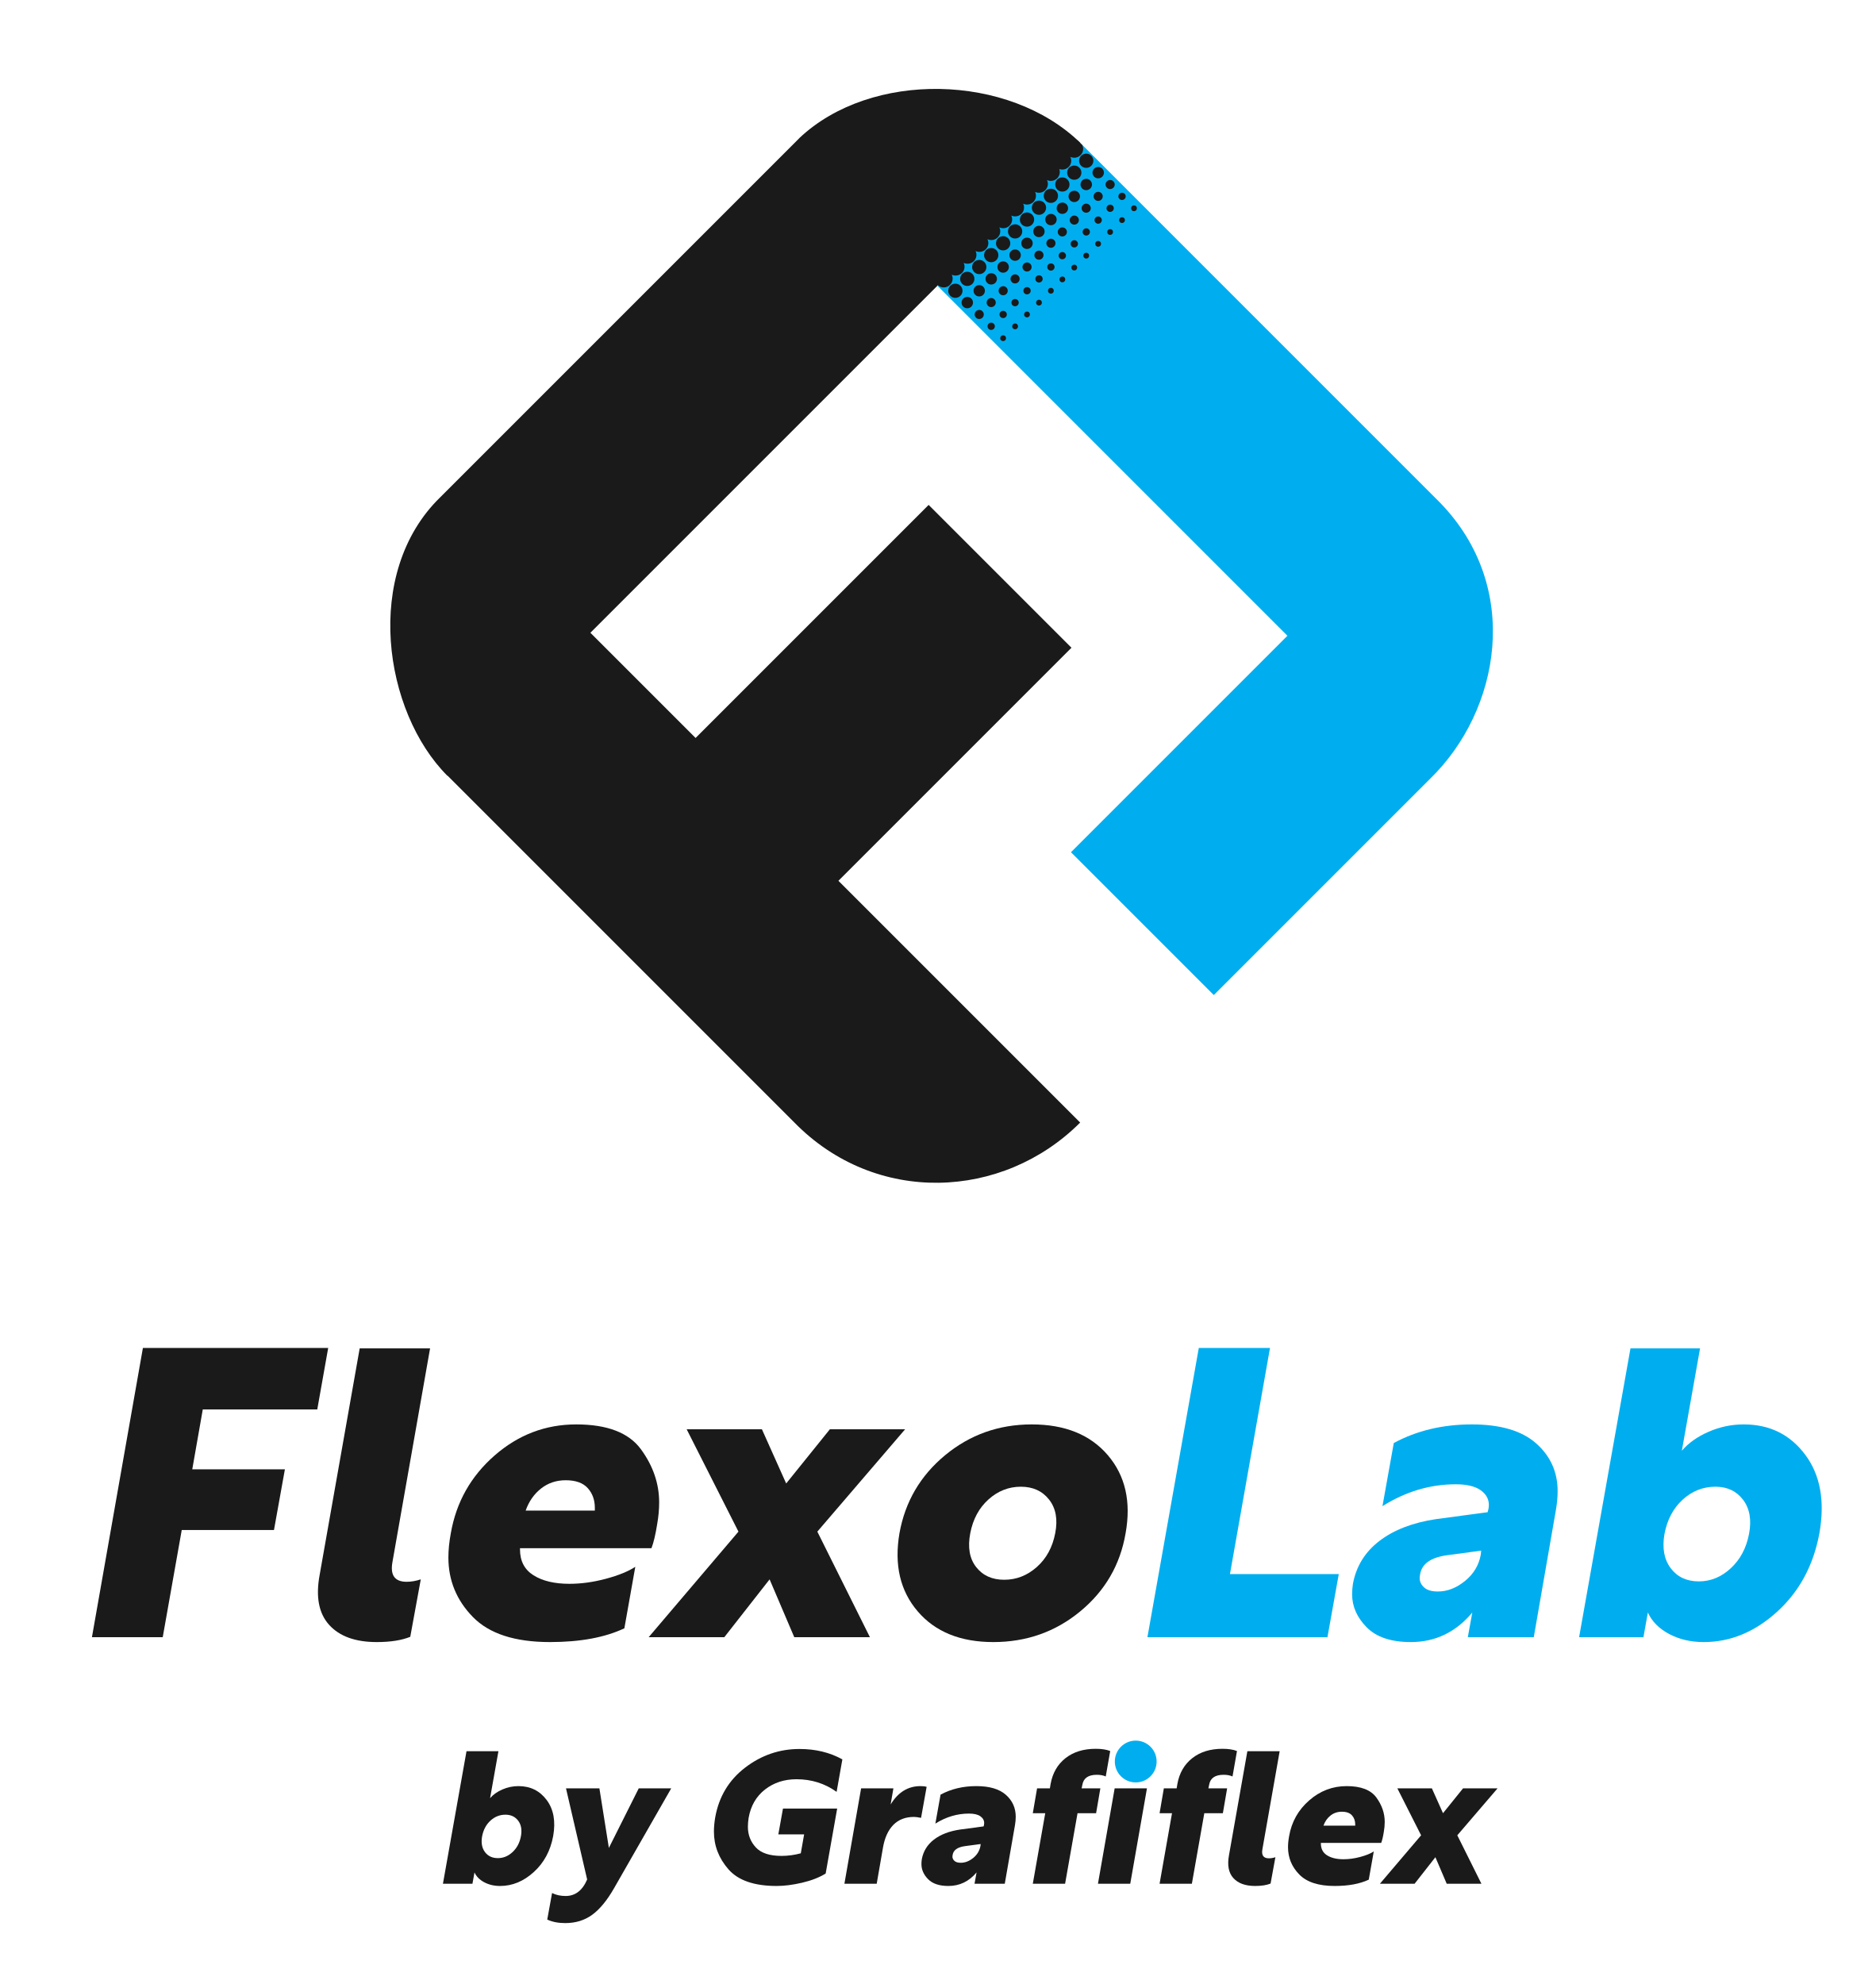
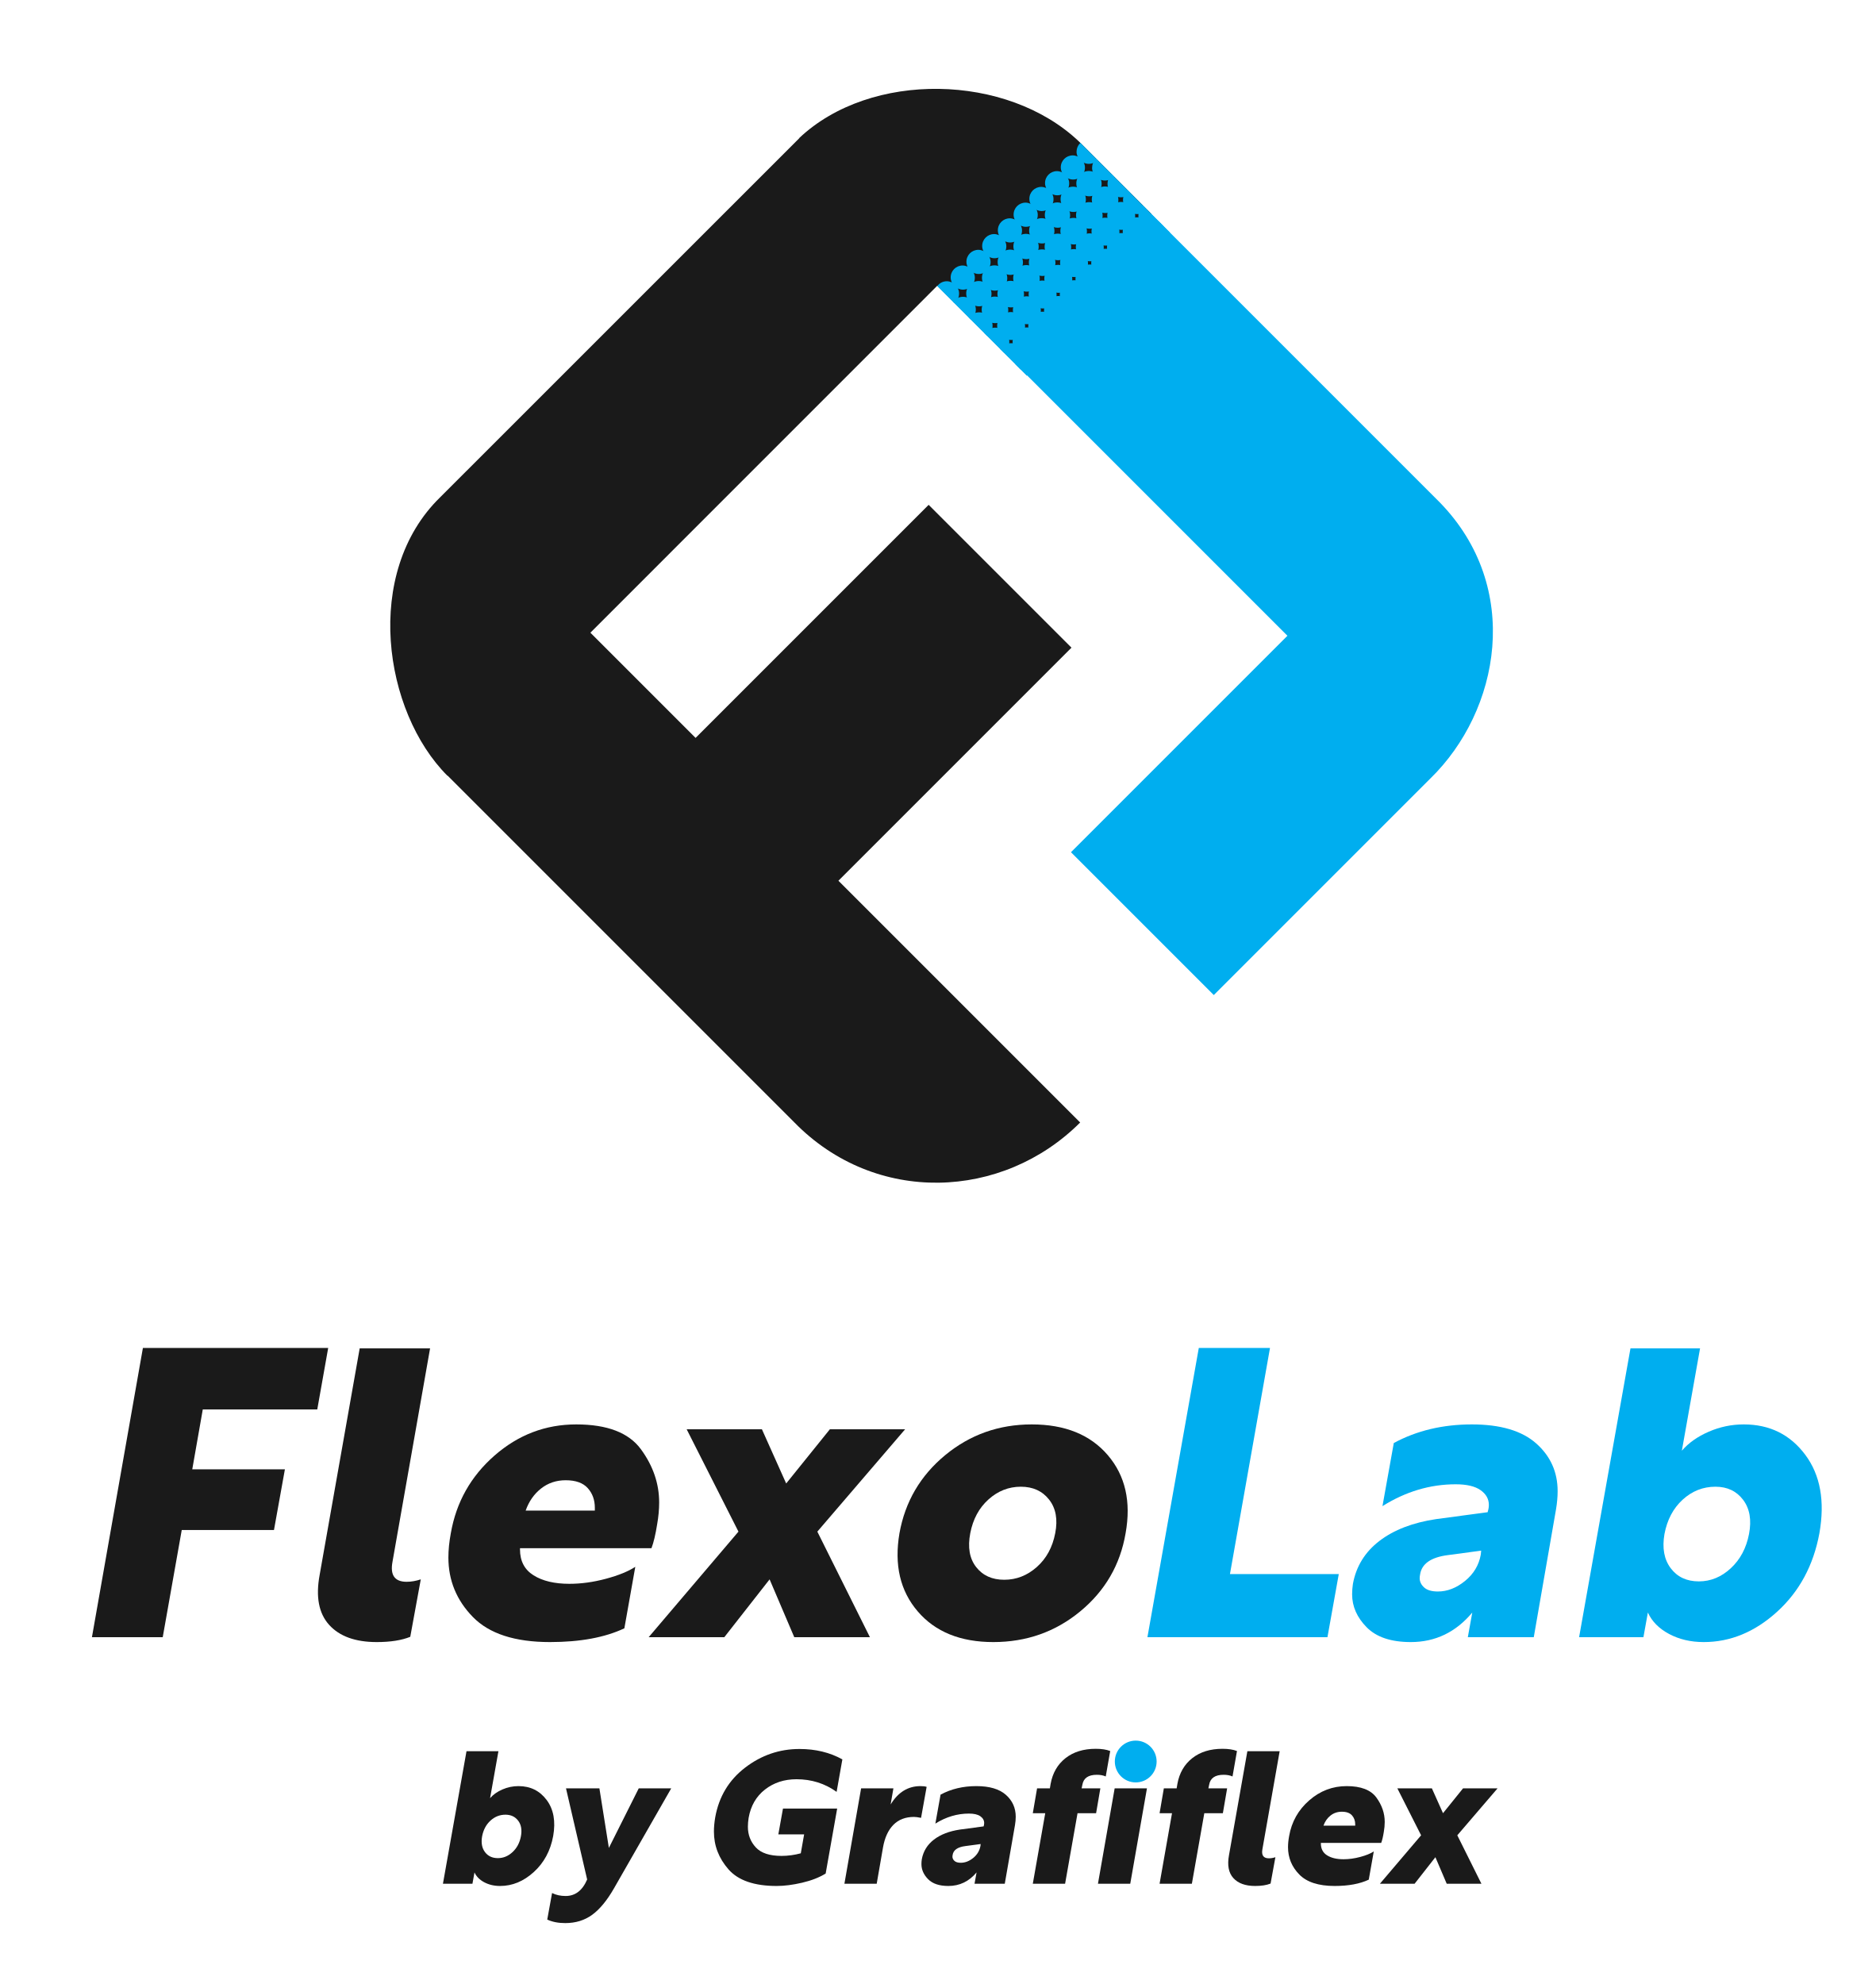
<svg xmlns="http://www.w3.org/2000/svg" viewBox="0 0 148.37 156.93">
  <defs>
    <style>
      .symbol-f { fill: #1A1A1A; fill-rule: evenodd; }
      .symbol-l { fill: #00AEEF; fill-rule: evenodd; }
      .text-main { fill: #1A1A1A; }
      .text-lab { fill: #00AEEF; }
    </style>
  </defs>
  <g>
-     <path d="M69.25,19.39l-.65.65-49.74,49.74c-10.87,10.59-7.94,30.1,1.02,39.07l.02-.02,48.65,48.65c11.41,11.68,29.25,10.89,40.11.02l-33.92-33.92,32.7-32.7-20.04-20.04-32.7,32.7-14.76-14.76L108.68,20.04c-10.05-9.78-29.38-10.16-39.43-.66" transform="translate(24.184,0) scale(0.563761)" class="symbol-f" />
-     <path d="M88.63,40.09l49.11,49.11-30.37,30.37,20.04,20.04,30.37-30.37c9.78-9.51,12.99-26.82,1.31-38.78l-50.42-50.42-20.04,20.04Z" transform="translate(24.184,0) scale(0.563761)" class="symbol-l" />
-     <path d="M108.8,21.85c-.39.39-.39,1.02,0,1.41.39.39,1.03.39,1.42,0,.39-.39.39-1.02,0-1.41-.39-.39-1.03-.39-1.42,0M107.12,23.52c-.39.39-.39,1.02,0,1.41.39.39,1.03.39,1.42,0,.39-.39.39-1.02,0-1.41-.39-.39-1.03-.39-1.42,0M110.62,23.66c-.31.31-.31.82,0,1.13.31.31.82.31,1.14,0,.31-.31.31-.82,0-1.13-.31-.31-.82-.31-1.14,0M105.45,25.18c-.39.39-.39,1.02,0,1.41.39.39,1.03.39,1.42,0,.39-.39.39-1.02,0-1.41-.39-.39-1.03-.39-1.42,0M108.94,25.32c-.31.31-.31.82,0,1.13.31.31.82.31,1.14,0s.31-.82,0-1.13c-.31-.31-.82-.31-1.14,0M112.41,25.44c-.25.25-.25.65,0,.9.25.25.66.25.91,0,.25-.25.25-.65,0-.9-.25-.25-.66-.25-.91,0M103.84,26.77c-.39.39-.39,1.02,0,1.41.39.39,1.03.39,1.42,0,.39-.39.39-1.02,0-1.41-.39-.39-1.03-.39-1.42,0M107.26,26.99c-.31.31-.31.82,0,1.13.31.31.82.31,1.14,0,.31-.31.31-.82,0-1.13s-.82-.31-1.14,0M110.73,27.1c-.25.25-.25.65,0,.9.25.25.66.25.91,0,.25-.25.25-.65,0-.9-.25-.25-.66-.25-.91,0M114.17,27.19c-.2.2-.2.52,0,.72.2.2.53.2.73,0,.2-.2.2-.52,0-.72-.2-.2-.53-.2-.73,0M102.17,28.44c-.39.39-.39,1.02,0,1.41.39.39,1.03.39,1.42,0,.39-.39.39-1.02,0-1.41-.39-.39-1.03-.39-1.42,0M105.59,28.65c-.31.31-.31.82,0,1.13.31.31.82.31,1.14,0,.31-.31.31-.82,0-1.13-.31-.31-.82-.31-1.14,0M109.05,28.76c-.25.25-.25.65,0,.9.25.25.66.25.91,0,.25-.25.25-.65,0-.9-.25-.25-.66-.25-.91,0M112.5,28.86c-.2.2-.2.52,0,.72.2.2.53.2.73,0,.2-.2.2-.52,0-.72-.2-.2-.53-.2-.73,0M115.92,28.93c-.16.16-.16.42,0,.58.16.16.42.16.58,0,.16-.16.16-.42,0-.58-.16-.16-.42-.16-.58,0M100.49,30.1c-.39.39-.39,1.02,0,1.41.39.39,1.03.39,1.42,0,.39-.39.39-1.02,0-1.41-.39-.39-1.03-.39-1.42,0M103.99,30.24c-.31.31-.31.82,0,1.13.31.31.82.31,1.14,0,.31-.31.31-.82,0-1.13s-.82-.31-1.14,0M107.38,30.43c-.25.25-.25.65,0,.9.25.25.66.25.91,0,.25-.25.25-.65,0-.9-.25-.25-.66-.25-.91,0M110.82,30.52c-.2.2-.2.52,0,.72.2.2.53.2.73,0,.2-.2.2-.52,0-.72-.2-.2-.53-.2-.73,0M114.24,30.59c-.16.16-.16.42,0,.58.16.16.42.16.58,0,.16-.16.16-.42,0-.58-.16-.16-.42-.16-.58,0M98.82,31.76c-.39.39-.39,1.02,0,1.41.39.39,1.03.39,1.42,0,.39-.39.39-1.02,0-1.41-.39-.39-1.03-.39-1.42,0M102.31,31.91c-.31.31-.31.82,0,1.13.31.31.82.31,1.13,0,.31-.31.31-.82,0-1.13-.31-.31-.82-.31-1.13,0M105.7,32.09c-.25.25-.25.65,0,.9.25.25.66.25.91,0,.25-.25.25-.65,0-.9-.25-.25-.66-.25-.91,0M109.15,32.18c-.2.2-.2.52,0,.72.2.2.53.2.73,0,.2-.2.2-.52,0-.72-.2-.2-.53-.2-.73,0M112.57,32.26c-.16.16-.16.42,0,.58.16.16.42.16.58,0,.16-.16.16-.42,0-.58-.16-.16-.42-.16-.58,0M97.14,33.43c-.39.39-.39,1.02,0,1.41.39.39,1.03.39,1.42,0,.39-.39.39-1.02,0-1.41-.39-.39-1.03-.39-1.42,0M100.63,33.57c-.31.31-.31.82,0,1.13.31.31.82.31,1.14,0,.31-.31.31-.82,0-1.13-.31-.31-.82-.31-1.14,0M104.1,33.68c-.25.25-.25.65,0,.9.25.25.66.25.91,0,.25-.25.25-.65,0-.9-.25-.25-.66-.25-.91,0M107.47,33.85c-.2.2-.2.52,0,.72.2.2.53.2.73,0,.2-.2.2-.52,0-.72-.2-.2-.53-.2-.73,0M110.89,33.92c-.16.16-.16.42,0,.58.16.16.42.16.58,0,.16-.16.16-.42,0-.58-.16-.16-.42-.16-.58,0M95.47,35.09c-.39.39-.39,1.02,0,1.41.39.39,1.03.39,1.42,0,.39-.39.39-1.02,0-1.41-.39-.39-1.03-.39-1.42,0M98.96,35.23c-.31.31-.31.82,0,1.13.31.31.82.31,1.14,0,.31-.31.31-.82,0-1.13s-.82-.31-1.14,0M102.42,35.35c-.25.25-.25.65,0,.9.25.25.66.25.91,0,.25-.25.25-.65,0-.9-.25-.25-.66-.25-.91,0M105.79,35.51c-.2.2-.2.52,0,.72.2.2.53.2.73,0,.2-.2.2-.52,0-.72s-.53-.2-.73,0M109.22,35.58c-.16.16-.16.42,0,.58.16.16.42.16.58,0,.16-.16.16-.42,0-.58-.16-.16-.42-.16-.58,0M93.79,36.76c-.39.39-.39,1.02,0,1.41.39.39,1.03.39,1.42,0,.39-.39.39-1.02,0-1.41-.39-.39-1.03-.39-1.42,0M97.28,36.9c-.31.31-.31.82,0,1.13.31.31.82.31,1.14,0s.31-.82,0-1.13-.82-.31-1.14,0M100.75,37.01c-.25.25-.25.65,0,.9.25.25.66.25.91,0,.25-.25.25-.65,0-.9-.25-.25-.66-.25-.91,0M104.19,37.1c-.2.2-.2.52,0,.72.2.2.53.2.73,0,.2-.2.2-.52,0-.72-.2-.2-.53-.2-.73,0M107.54,37.25c-.16.16-.16.42,0,.58.16.16.42.16.58,0,.16-.16.16-.42,0-.58-.16-.16-.42-.16-.58,0M92.11,38.42c-.39.39-.39,1.02,0,1.41.39.39,1.03.39,1.42,0,.39-.39.39-1.02,0-1.41-.39-.39-1.03-.39-1.42,0M95.61,38.56c-.31.31-.31.82,0,1.13.31.31.82.31,1.14,0,.31-.31.31-.82,0-1.13-.31-.31-.82-.31-1.14,0M99.07,38.68c-.25.25-.25.65,0,.9.25.25.66.25.91,0,.25-.25.25-.65,0-.9-.25-.25-.66-.25-.91,0M102.52,38.77c-.2.2-.2.52,0,.72.2.2.53.2.73,0,.2-.2.2-.52,0-.72-.2-.2-.53-.2-.73,0M105.87,38.91c-.16.16-.16.42,0,.58.16.16.42.16.58,0,.16-.16.16-.42,0-.58-.16-.16-.42-.16-.58,0M90.44,40.09c-.39.39-.39,1.02,0,1.41.39.39,1.03.39,1.42,0,.39-.39.39-1.02,0-1.41-.39-.39-1.03-.39-1.42,0M93.93,40.23c-.31.31-.31.82,0,1.13.31.31.82.31,1.13,0,.31-.31.31-.82,0-1.13s-.82-.31-1.13,0M97.4,40.34c-.25.25-.25.65,0,.9.25.25.66.25.91,0,.25-.25.25-.65,0-.9-.25-.25-.66-.25-.91,0M100.84,40.43c-.2.2-.2.52,0,.72.2.2.53.2.73,0,.2-.2.2-.52,0-.72-.2-.2-.53-.2-.73,0M104.26,40.5c-.16.16-.16.42,0,.58.16.16.42.16.58,0,.16-.16.16-.42,0-.58-.16-.16-.42-.16-.58,0M92.25,41.89c-.31.31-.31.82,0,1.13s.82.31,1.14,0c.31-.31.31-.82,0-1.13-.31-.31-.82-.31-1.14,0M95.72,42c-.25.25-.25.65,0,.9.25.25.66.25.91,0,.25-.25.25-.65,0-.9-.25-.25-.66-.25-.91,0M99.16,42.1c-.2.2-.2.52,0,.72.2.2.53.2.73,0,.2-.2.2-.52,0-.72-.2-.2-.53-.2-.73,0M102.59,42.17c-.16.16-.16.42,0,.58.16.16.42.16.58,0,.16-.16.16-.42,0-.58-.16-.16-.42-.16-.58,0M94.04,43.67c-.25.25-.25.65,0,.9.25.25.66.25.91,0,.25-.25.25-.65,0-.9-.25-.25-.66-.25-.91,0M97.49,43.76c-.2.2-.2.52,0,.72.2.2.53.2.73,0,.2-.2.2-.52,0-.72-.2-.2-.53-.2-.73,0M100.91,43.83c-.16.16-.16.42,0,.58.16.16.42.16.58,0,.16-.16.16-.42,0-.58-.16-.16-.42-.16-.58,0M95.81,45.42c-.2.2-.2.52,0,.72.2.2.53.2.73,0,.2-.2.2-.52,0-.72-.2-.2-.53-.2-.73,0M99.24,45.5c-.16.16-.16.42,0,.58.16.16.42.16.58,0,.16-.16.16-.42,0-.58-.16-.16-.42-.16-.58,0M97.56,47.16c-.16.16-.16.42,0,.58.16.16.42.16.58,0,.16-.16.16-.42,0-.58-.16-.16-.42-.16-.58,0" transform="translate(24.184,0) scale(0.563761)" class="symbol-f" />
-     <path d="M106.94,20.01c-.39.38-.47.96-.24,1.42-.47-.22-1.05-.14-1.43.24-.35.35-.45.86-.3,1.3-.44-.15-.95-.06-1.31.29-.39.39-.47.96-.24,1.42-.47-.22-1.04-.14-1.43.24-.39.38-.47.96-.24,1.42-.47-.22-1.05-.14-1.43.24-.39.39-.47.96-.24,1.42-.47-.23-1.05-.14-1.43.24-.39.39-.47.96-.24,1.42-.47-.22-1.04-.14-1.43.24-.39.38-.47.96-.24,1.42-.47-.22-1.05-.14-1.43.24-.39.39-.47.96-.24,1.42-.47-.22-1.04-.14-1.43.24s-.47.96-.24,1.42c-.47-.22-1.04-.14-1.43.24-.39.38-.47.96-.24,1.42-.47-.22-1.05-.14-1.43.24-.39.39-.47.96-.24,1.42-.47-.22-1.04-.14-1.43.24-.49.49-.49,1.28,0,1.76.49.49,1.29.49,1.77,0,.39-.39.47-.96.24-1.42.47.22,1.04.14,1.43-.24.39-.38.47-.96.24-1.42.47.22,1.05.14,1.43-.24.39-.39.47-.96.24-1.42.47.22,1.04.14,1.43-.24.39-.39.47-.96.24-1.42.47.22,1.05.14,1.43-.24.39-.38.47-.96.24-1.42.47.22,1.05.14,1.43-.24.39-.39.47-.96.24-1.42.47.22,1.04.14,1.43-.24.39-.38.47-.96.24-1.42.47.22,1.05.14,1.43-.24.39-.38.47-.96.24-1.42.47.23,1.05.14,1.43-.24.39-.39.47-.96.24-1.42.47.22,1.04.14,1.43-.24.35-.35.45-.86.3-1.3.44.15.95.06,1.31-.29.39-.38.47-.96.24-1.42.47.22,1.05.14,1.43-.24.39-.39.47-.96.24-1.42l-.59-.58c-.47-.22-1.04-.14-1.43.24Z" transform="translate(24.184,0) scale(0.563761)" class="symbol-f" />
+     <path d="M88.63,40.09l9.55,9.55,39.56,39.56-30.37,30.37,20.04,20.04,30.37-30.37c9.78-9.51,12.99-26.82,1.31-38.78l-50.42-50.42-20.04,20.04Z" transform="translate(24.184,0) scale(0.563761)" class="symbol-l" />
+     <path d="M69.25,19.39l-.65.65-49.74,49.73c-10.87,10.59-7.95,30.1,1.02,39.07l.02-.02,48.65,48.65c11.41,11.68,29.25,10.89,40.11.02l-33.92-33.92,32.7-32.7-20.04-20.04-32.7,32.7-14.76-14.76,48.69-48.7,9.99,9.99,20.04-20.04-10.15-10.15c-10.1-9.62-29.27-9.95-39.27-.5Z" transform="translate(24.184,0) scale(0.563761)" class="symbol-f" />
+     <path d="M88.61,40.14l2.39,2.39c.41-.3.68-.8.67-1.36,0-.93-.77-1.69-1.71-1.71-.56,0-1.05.26-1.35.68Z" transform="translate(24.184,0) scale(0.563761)" class="symbol-l" />
+     <path d="M90.81,42.34l2.51,2.51c.43-.32.7-.84.7-1.42,0-.98-.81-1.78-1.79-1.79-.58,0-1.09.27-1.41.7Z" transform="translate(24.184,0) scale(0.563761)" class="symbol-l" />
+     <path d="M93.01,44.54l2.64,2.64c.45-.34.73-.87.72-1.48,0-1.03-.85-1.87-1.88-1.88-.6,0-1.14.28-1.48.72Z" transform="translate(24.184,0) scale(0.563761)" class="symbol-l" />
+     <path d="M95.2,46.73l2.77,2.77c.46-.35.76-.91.75-1.55,0-1.08-.89-1.96-1.98-1.98-.63,0-1.19.29-1.54.75Z" transform="translate(24.184,0) scale(0.563761)" class="symbol-l" />
+     <path d="M97.39,48.93l2.91,2.91c.48-.37.78-.96.77-1.62-.01-1.13-.94-2.06-2.07-2.07-.66,0-1.24.3-1.61.78Z" transform="translate(24.184,0) scale(0.563761)" class="symbol-l" />
+     <path d="M99.58,51.12l1.6,1.6,1.69-1.69c-.4-.43-.97-.71-1.6-.72-.68,0-1.29.31-1.69.81Z" transform="translate(24.184,0) scale(0.563761)" class="symbol-l" />
+     <path d="M90.49,38.93c.01.94.78,1.7,1.71,1.71.94.01,1.69-.74,1.68-1.68,0-.93-.77-1.69-1.71-1.71-.93,0-1.68.74-1.68,1.68" transform="translate(24.184,0) scale(0.563761)" class="symbol-l" />
+     <path d="M92.67,41.19c.01.98.81,1.78,1.79,1.79.98.01,1.77-.78,1.76-1.76,0-.98-.81-1.78-1.79-1.79-.98,0-1.77.78-1.76,1.76" transform="translate(24.184,0) scale(0.563761)" class="symbol-l" />
+     <path d="M94.84,43.46c.01,1.03.86,1.87,1.88,1.88,1.03.01,1.86-.82,1.85-1.85,0-1.03-.85-1.87-1.88-1.88-1.03,0-1.86.82-1.85,1.85" transform="translate(24.184,0) scale(0.563761)" class="symbol-l" />
+     <path d="M97.01,45.72c.02,1.08.9,1.97,1.98,1.98,1.08.02,1.96-.86,1.94-1.94,0-1.08-.89-1.96-1.98-1.98-1.08,0-1.95.86-1.94,1.94" transform="translate(24.184,0) scale(0.563761)" class="symbol-l" />
+     <path d="M99.18,47.98c.02,1.14.94,2.06,2.07,2.07,1.14.02,2.05-.9,2.04-2.04-.01-1.13-.94-2.06-2.07-2.07-1.13-.01-2.05.91-2.04,2.04" transform="translate(24.184,0) scale(0.563761)" class="symbol-l" />
+     <path d="M101.34,50.24c0,.63.28,1.2.72,1.6l3.02-3.02c-.4-.43-.97-.71-1.6-.72-1.19-.01-2.15.95-2.14,2.14Z" transform="translate(24.184,0) scale(0.563761)" class="symbol-l" />
+     <path d="M92.7,36.73c.01.94.78,1.7,1.71,1.71.94.01,1.69-.74,1.68-1.68,0-.93-.77-1.69-1.71-1.71-.93,0-1.68.74-1.68,1.68" transform="translate(24.184,0) scale(0.563761)" class="symbol-l" />
+     <path d="M94.88,38.99c.01.98.81,1.78,1.79,1.79.98.01,1.77-.78,1.76-1.76,0-.98-.81-1.78-1.79-1.79-.98,0-1.77.78-1.76,1.76" transform="translate(24.184,0) scale(0.563761)" class="symbol-l" />
+     <path d="M97.05,41.25c.01,1.03.86,1.87,1.88,1.88,1.03.01,1.86-.82,1.85-1.85,0-1.03-.85-1.87-1.88-1.88-1.03,0-1.86.82-1.85,1.85" transform="translate(24.184,0) scale(0.563761)" class="symbol-l" />
+     <path d="M99.22,43.51c.02,1.08.9,1.97,1.98,1.98,1.08.02,1.96-.86,1.94-1.94,0-1.08-.89-1.96-1.98-1.98-1.08,0-1.95.86-1.94,1.94" transform="translate(24.184,0) scale(0.563761)" class="symbol-l" />
+     <path d="M101.38,45.77c.02,1.14.94,2.06,2.07,2.07,1.14.02,2.05-.9,2.04-2.04-.01-1.13-.94-2.06-2.07-2.07-1.13-.01-2.05.91-2.04,2.04" transform="translate(24.184,0) scale(0.563761)" class="symbol-l" />
+     <path d="M103.54,48.03c0,.63.28,1.2.72,1.6l3.02-3.02c-.4-.43-.97-.71-1.6-.72-1.19-.01-2.15.95-2.14,2.14Z" transform="translate(24.184,0) scale(0.563761)" class="symbol-l" />
+     <path d="M94.91,34.52c.01.94.78,1.7,1.71,1.71.94.01,1.69-.74,1.68-1.68,0-.93-.77-1.69-1.71-1.71-.93,0-1.68.74-1.68,1.68" transform="translate(24.184,0) scale(0.563761)" class="symbol-l" />
+     <path d="M97.08,36.78c.01.98.81,1.78,1.79,1.79.98.01,1.77-.78,1.76-1.76,0-.98-.81-1.78-1.79-1.79-.98,0-1.77.78-1.76,1.76" transform="translate(24.184,0) scale(0.563761)" class="symbol-l" />
+     <path d="M99.26,39.04c.01,1.03.86,1.87,1.88,1.88,1.03.01,1.86-.82,1.85-1.85,0-1.03-.85-1.87-1.88-1.88-1.03,0-1.86.82-1.85,1.85" transform="translate(24.184,0) scale(0.563761)" class="symbol-l" />
+     <path d="M101.43,41.3c.02,1.08.9,1.97,1.98,1.98,1.08.02,1.96-.86,1.94-1.94,0-1.08-.89-1.96-1.98-1.98-1.08,0-1.95.86-1.94,1.94" transform="translate(24.184,0) scale(0.563761)" class="symbol-l" />
+     <path d="M103.59,43.57c.02,1.14.94,2.06,2.07,2.07,1.14.02,2.05-.9,2.04-2.04-.01-1.13-.94-2.06-2.07-2.07-1.13-.01-2.05.91-2.04,2.04" transform="translate(24.184,0) scale(0.563761)" class="symbol-l" />
+     <path d="M105.75,45.83c0,.63.28,1.2.72,1.6l3.02-3.02c-.4-.43-.97-.71-1.6-.72-1.19-.01-2.15.95-2.14,2.14Z" transform="translate(24.184,0) scale(0.563761)" class="symbol-l" />
+     <path d="M97.11,32.31c.01.94.78,1.7,1.71,1.71.94.01,1.69-.74,1.68-1.68,0-.93-.77-1.69-1.71-1.71-.93,0-1.68.74-1.68,1.68" transform="translate(24.184,0) scale(0.563761)" class="symbol-l" />
+     <path d="M99.29,34.57c.01.98.81,1.78,1.79,1.79.98.01,1.77-.78,1.76-1.76,0-.98-.81-1.78-1.79-1.79-.98,0-1.77.78-1.76,1.76" transform="translate(24.184,0) scale(0.563761)" class="symbol-l" />
+     <path d="M101.46,36.84c.01,1.03.86,1.87,1.88,1.88,1.03.01,1.86-.82,1.85-1.85,0-1.03-.85-1.87-1.88-1.88-1.03,0-1.86.82-1.85,1.85" transform="translate(24.184,0) scale(0.563761)" class="symbol-l" />
+     <path d="M103.63,39.1c.02,1.08.9,1.97,1.98,1.98,1.08.02,1.96-.86,1.94-1.94,0-1.08-.89-1.96-1.98-1.98-1.08,0-1.95.86-1.94,1.94" transform="translate(24.184,0) scale(0.563761)" class="symbol-l" />
+     <path d="M105.8,41.36c.02,1.14.94,2.06,2.07,2.07,1.14.02,2.05-.9,2.04-2.04-.01-1.13-.94-2.06-2.07-2.07-1.13-.01-2.05.91-2.04,2.04" transform="translate(24.184,0) scale(0.563761)" class="symbol-l" />
+     <path d="M107.96,43.62c0,.63.28,1.2.72,1.6l3.02-3.02c-.4-.43-.97-.71-1.6-.72-1.19-.01-2.15.95-2.14,2.14Z" transform="translate(24.184,0) scale(0.563761)" class="symbol-l" />
+     <path d="M99.32,30.11c.01.94.78,1.7,1.71,1.71.94.01,1.69-.74,1.68-1.68,0-.93-.77-1.69-1.71-1.71-.93,0-1.68.74-1.68,1.68" transform="translate(24.184,0) scale(0.563761)" class="symbol-l" />
+     <path d="M101.5,32.37c.01.98.81,1.78,1.79,1.79.98.01,1.77-.78,1.76-1.76,0-.98-.81-1.78-1.79-1.79-.98,0-1.77.78-1.76,1.76" transform="translate(24.184,0) scale(0.563761)" class="symbol-l" />
+     <path d="M103.67,34.63c.01,1.03.86,1.87,1.88,1.88,1.03.01,1.86-.82,1.85-1.85,0-1.03-.85-1.87-1.88-1.88-1.03,0-1.86.82-1.85,1.85" transform="translate(24.184,0) scale(0.563761)" class="symbol-l" />
+     <path d="M105.84,36.89c.02,1.08.9,1.97,1.98,1.98,1.08.02,1.96-.86,1.94-1.94,0-1.08-.89-1.96-1.98-1.98-1.08,0-1.95.86-1.94,1.94" transform="translate(24.184,0) scale(0.563761)" class="symbol-l" />
+     <path d="M108,39.15c.02,1.14.94,2.06,2.07,2.07,1.14.02,2.05-.9,2.04-2.04-.01-1.13-.94-2.06-2.07-2.07-1.13-.01-2.05.91-2.04,2.04" transform="translate(24.184,0) scale(0.563761)" class="symbol-l" />
+     <path d="M110.16,41.41c0,.63.28,1.2.72,1.6l3.02-3.02c-.4-.43-.97-.71-1.6-.72-1.19-.01-2.15.95-2.14,2.14Z" transform="translate(24.184,0) scale(0.563761)" class="symbol-l" />
+     <path d="M101.53,27.9c.01.94.78,1.7,1.71,1.71.94.01,1.69-.74,1.68-1.68,0-.93-.77-1.69-1.71-1.71-.93,0-1.68.74-1.68,1.68" transform="translate(24.184,0) scale(0.563761)" class="symbol-l" />
+     <path d="M103.7,30.16c.01.98.81,1.78,1.79,1.79.98.01,1.77-.78,1.76-1.76,0-.98-.81-1.78-1.79-1.79-.98,0-1.77.78-1.76,1.76" transform="translate(24.184,0) scale(0.563761)" class="symbol-l" />
+     <path d="M105.88,32.42c.01,1.03.86,1.87,1.88,1.88,1.03.01,1.86-.82,1.85-1.85,0-1.03-.85-1.87-1.88-1.88-1.03,0-1.86.82-1.85,1.85" transform="translate(24.184,0) scale(0.563761)" class="symbol-l" />
+     <path d="M108.05,34.68c.02,1.08.9,1.97,1.98,1.98,1.08.02,1.96-.86,1.94-1.94,0-1.08-.89-1.96-1.98-1.98-1.08,0-1.95.86-1.94,1.94" transform="translate(24.184,0) scale(0.563761)" class="symbol-l" />
+     <path d="M110.21,36.94c.02,1.14.94,2.06,2.07,2.07,1.14.02,2.05-.9,2.04-2.04-.01-1.13-.94-2.06-2.07-2.07-1.13-.01-2.05.91-2.04,2.04" transform="translate(24.184,0) scale(0.563761)" class="symbol-l" />
+     <path d="M112.37,39.21c0,.63.28,1.2.72,1.6l3.02-3.02c-.4-.43-.97-.71-1.6-.72-1.19-.01-2.15.95-2.14,2.14Z" transform="translate(24.184,0) scale(0.563761)" class="symbol-l" />
+     <path d="M103.73,25.69c.01.94.78,1.7,1.71,1.71.94.01,1.69-.74,1.68-1.68,0-.93-.77-1.69-1.71-1.71-.93,0-1.68.74-1.68,1.68" transform="translate(24.184,0) scale(0.563761)" class="symbol-l" />
+     <path d="M105.91,27.95c.01.98.81,1.78,1.79,1.79.98.01,1.77-.78,1.76-1.76,0-.98-.81-1.78-1.79-1.79-.98,0-1.77.78-1.76,1.76" transform="translate(24.184,0) scale(0.563761)" class="symbol-l" />
+     <path d="M108.08,30.21c.01,1.03.86,1.87,1.88,1.88,1.03.01,1.86-.82,1.85-1.85,0-1.03-.85-1.87-1.88-1.88-1.03,0-1.86.82-1.85,1.85" transform="translate(24.184,0) scale(0.563761)" class="symbol-l" />
+     <path d="M110.25,32.48c.02,1.08.9,1.97,1.98,1.98,1.08.02,1.96-.86,1.94-1.94,0-1.08-.89-1.96-1.98-1.98-1.08,0-1.95.86-1.94,1.94" transform="translate(24.184,0) scale(0.563761)" class="symbol-l" />
+     <path d="M112.42,34.74c.02,1.14.94,2.06,2.07,2.07,1.14.02,2.05-.9,2.04-2.04-.01-1.13-.94-2.06-2.07-2.07-1.13-.01-2.05.91-2.04,2.04" transform="translate(24.184,0) scale(0.563761)" class="symbol-l" />
+     <path d="M114.58,37c0,.63.28,1.2.72,1.6l3.02-3.02c-.4-.43-.97-.71-1.6-.72-1.19-.01-2.15.95-2.14,2.14Z" transform="translate(24.184,0) scale(0.563761)" class="symbol-l" />
+     <path d="M105.94,23.48c.01.94.78,1.7,1.71,1.71.94.01,1.69-.74,1.68-1.68,0-.93-.77-1.69-1.71-1.71-.93,0-1.68.74-1.68,1.68" transform="translate(24.184,0) scale(0.563761)" class="symbol-l" />
+     <path d="M108.12,25.75c.01.98.81,1.78,1.79,1.79.98.01,1.77-.78,1.76-1.76,0-.98-.81-1.78-1.79-1.79-.98,0-1.77.78-1.76,1.76" transform="translate(24.184,0) scale(0.563761)" class="symbol-l" />
+     <path d="M110.29,28.01c.01,1.03.86,1.87,1.88,1.88,1.03.01,1.86-.82,1.85-1.85,0-1.03-.85-1.87-1.88-1.88-1.03,0-1.86.82-1.85,1.85" transform="translate(24.184,0) scale(0.563761)" class="symbol-l" />
+     <path d="M112.46,30.27c.02,1.08.9,1.97,1.98,1.98,1.08.02,1.96-.86,1.94-1.94,0-1.08-.89-1.96-1.98-1.98-1.08,0-1.95.86-1.94,1.94" transform="translate(24.184,0) scale(0.563761)" class="symbol-l" />
+     <path d="M114.63,32.53c.02,1.14.94,2.06,2.07,2.07,1.14.02,2.05-.9,2.04-2.04-.01-1.13-.94-2.06-2.07-2.07-1.13-.01-2.05.91-2.04,2.04" transform="translate(24.184,0) scale(0.563761)" class="symbol-l" />
+     <path d="M116.79,34.79c0,.63.28,1.2.72,1.6l3.02-3.02c-.4-.43-.97-.71-1.6-.72-1.19-.01-2.15.95-2.14,2.14Z" transform="translate(24.184,0) scale(0.563761)" class="symbol-l" />
+     <path d="M108.15,21.28c.01.94.78,1.7,1.71,1.71.49,0,.93-.2,1.24-.53l-2.41-2.41c-.33.31-.53.75-.53,1.23Z" transform="translate(24.184,0) scale(0.563761)" class="symbol-l" />
+     <path d="M110.33,23.54c.01.98.81,1.78,1.79,1.79.51,0,.97-.21,1.3-.55l-2.53-2.53c-.34.32-.56.78-.55,1.29Z" transform="translate(24.184,0) scale(0.563761)" class="symbol-l" />
+     <path d="M112.5,25.8c.01,1.03.86,1.87,1.88,1.88.54,0,1.02-.21,1.36-.58l-2.66-2.66c-.36.34-.58.82-.58,1.35Z" transform="translate(24.184,0) scale(0.563761)" class="symbol-l" />
+     <path d="M114.67,28.06c.02,1.08.9,1.97,1.98,1.98.56,0,1.07-.22,1.42-.6l-2.79-2.79c-.38.35-.61.86-.61,1.42Z" transform="translate(24.184,0) scale(0.563761)" class="symbol-l" />
+     <path d="M116.83,30.32c.02,1.14.94,2.06,2.07,2.07.59,0,1.12-.24,1.49-.63l-2.93-2.93c-.4.37-.64.9-.63,1.49Z" transform="translate(24.184,0) scale(0.563761)" class="symbol-l" />
+     <path d="M118.99,32.58c0,.63.28,1.2.72,1.6l1.55-1.55-1.61-1.61c-.41.39-.67.95-.66,1.56Z" transform="translate(24.184,0) scale(0.563761)" class="symbol-l" />
    <path d="M71 0 197 715H655L628 563H345L319 415H548L521 265H293L246 0Z" class="text-main" transform="translate(5.0,129.50) scale(0.032,-0.032)" />
    <path d="M82 154 181 714H355L262 186Q253 137 297 137Q314 137 332 143L306 1Q274 -12 223 -12Q144 -12 105.5 30.5Q67 73 82 154Z" class="text-main" transform="translate(22.66,129.50) scale(0.032,-0.032)" />
    <path d="M385 526Q500 526 545.0 464.5Q590 403 590 333Q590 307 585 279Q579 241 571 220H246Q246 219 246 217Q246 174 279.5 153.0Q313 132 368 132Q412 132 458.5 144.5Q505 157 531 174L504 22Q432 -12 320 -12Q190 -12 129.5 50.0Q69 112 69 197Q69 225 75 257Q95 372 183.0 449.0Q271 526 385 526ZM359 388Q324 388 298.0 367.5Q272 347 260 313H431Q431 316 431 320Q431 349 413.5 368.5Q396 388 359 388Z" class="text-main" transform="translate(33.26,129.50) scale(0.032,-0.032)" />
    <path d="M546 0H359L298 143L186 0H-1L221 261L93 514H279L339 380L447 514H633L416 261Z" class="text-main" transform="translate(51.34,129.50) scale(0.032,-0.032)" />
    <path d="M401 526Q524 526 589.0 450.0Q654 374 633 257Q613 140 521.0 64.0Q429 -12 306 -12Q184 -12 119.0 64.0Q54 140 74 257Q95 374 187.0 450.0Q279 526 401 526ZM444 340Q419 372 374.0 372.0Q329 372 294.0 340.5Q259 309 249.0 257.0Q239 205 263.5 173.5Q288 142 333.0 142.0Q378 142 413.5 173.5Q449 205 459 257Q469 308 444 340Z" class="text-main" transform="translate(68.78,129.50) scale(0.032,-0.032)" />
    <path d="M71 0 198 715H374L275 156H544L516 0Z" class="text-lab" transform="translate(88.49,129.50) scale(0.032,-0.032)" />
    <path d="M150 480Q235 526 343 526Q449 526 502.0 479.0Q555 432 555 361Q555 340 551 316L496 0H333L344 61Q283 -12 192 -12Q119 -12 83.0 24.5Q47 61 47 106Q47 119 49 132Q61 197 114.5 238.0Q168 279 255 292L382 309L384 317Q385 322 385 327Q385 349 364.5 363.5Q344 378 303 378Q208 378 122 324ZM259 113Q294 113 326.0 139.0Q358 165 365 204L366 214L284 203Q221 195 215 155Q214 150 214 146Q214 133 225.0 123.0Q236 113 259 113Z" class="text-lab" transform="translate(105.45,129.50) scale(0.032,-0.032)" />
    <path d="M229 61 218 0H59L186 714H358L313 461Q338 490 379.5 508.0Q421 526 466 526Q562 526 618.0 451.0Q674 376 653 257Q631 138 548.5 63.0Q466 -12 367 -12Q319 -12 281.5 8.0Q244 28 229 61ZM355 138Q399 138 434.0 170.5Q469 203 479.0 255.0Q489 307 464.5 339.5Q440 372 396 372Q350 372 315.0 340.0Q280 308 270 255Q261 203 285.5 170.5Q310 138 355 138Z" class="text-lab" transform="translate(123.02,129.50) scale(0.032,-0.032)" />
  </g>
  <g transform="translate(34.17,149.00) scale(0.014682,-0.014682)">
    <path class="text-main" transform="translate(0 0)" d="M229 61 218 0H59L186 714H358L313 461Q338 490 379.5 508.0Q421 526 466 526Q562 526 618.0 451.0Q674 376 653 257Q631 138 548.5 63.0Q466 -12 367 -12Q319 -12 281.5 8.0Q244 28 229 61ZM355 138Q399 138 434.0 170.5Q469 203 479.0 255.0Q489 307 464.5 339.5Q440 372 396 372Q350 372 315.0 340.0Q280 308 270 255Q261 203 285.5 170.5Q310 138 355 138Z" />
    <path class="text-main" transform="translate(636 0)" d="M-15 -193 11 -50Q43 -66 84 -66Q162 -66 200 23L86 514H266L317 193L478 514H653L345 -24Q289 -122 227.5 -167.0Q166 -212 82 -212Q26 -212 -15 -193Z" />
    <path class="text-main" transform="translate(1428 0)" d="M755 405 693 55Q641 23 566.0 5.5Q491 -12 429 -12Q248 -12 169.5 77.5Q91 167 91 281Q91 317 98 358Q128 525 259.0 625.5Q390 726 552 726Q682 726 783 670L752 495Q657 563 536 563Q437 563 366.0 507.5Q295 452 278 355Q274 330 274 307Q274 242 316.5 196.0Q359 150 455 150Q507 150 559 164L577 266H438L463 405Z" />
    <path class="text-main" transform="translate(2163 0)" d="M323 514 308 427Q368 526 469 526Q490 526 502 522L472 355Q447 360 434 360Q365 360 323.0 317.5Q281 275 267 196L233 0H59L149 514Z" />
    <path class="text-main" transform="translate(2590 0)" d="M150 480Q235 526 343 526Q449 526 502.0 479.0Q555 432 555 361Q555 340 551 316L496 0H333L344 61Q283 -12 192 -12Q119 -12 83.0 24.5Q47 61 47 106Q47 119 49 132Q61 197 114.5 238.0Q168 279 255 292L382 309L384 317Q385 322 385 327Q385 349 364.5 363.5Q344 378 303 378Q208 378 122 324ZM259 113Q294 113 326.0 139.0Q358 165 365 204L366 214L284 203Q221 195 215 155Q214 150 214 146Q214 133 225.0 123.0Q236 113 259 113Z" />
    <path class="text-main" transform="translate(3139 0)" d="M365 533 361 514H462L439 380H339L272 0H98L165 380H98L121 514H190L194 538Q210 626 274.0 676.5Q338 727 437 727Q485 727 515 715L491 578Q471 587 443 587Q374 587 365 533Z" />
    <path class="text-main" transform="translate(3529 0)" d="M59 0 149 514H323L233 0Z" />
    <path class="text-main" transform="translate(3822 0)" d="M365 533 361 514H462L439 380H339L272 0H98L165 380H98L121 514H190L194 538Q210 626 274.0 676.5Q338 727 437 727Q485 727 515 715L491 578Q471 587 443 587Q374 587 365 533Z" />
    <path class="text-main" transform="translate(4212 0)" d="M82 154 181 714H355L262 186Q253 137 297 137Q314 137 332 143L306 1Q274 -12 223 -12Q144 -12 105.5 30.5Q67 73 82 154Z" />
    <path class="text-main" transform="translate(4543 0)" d="M385 526Q500 526 545.0 464.5Q590 403 590 333Q590 307 585 279Q579 241 571 220H246Q246 219 246 217Q246 174 279.5 153.0Q313 132 368 132Q412 132 458.5 144.5Q505 157 531 174L504 22Q432 -12 320 -12Q190 -12 129.5 50.0Q69 112 69 197Q69 225 75 257Q95 372 183.0 449.0Q271 526 385 526ZM359 388Q324 388 298.0 367.5Q272 347 260 313H431Q431 316 431 320Q431 349 413.5 368.5Q396 388 359 388Z" />
    <path class="text-main" transform="translate(5108 0)" d="M546 0H359L298 143L186 0H-1L221 261L93 514H279L339 380L447 514H633L416 261Z" />
    <circle class="text-lab" cx="3791.5" cy="658.5" r="112.6" />
  </g>
</svg>
